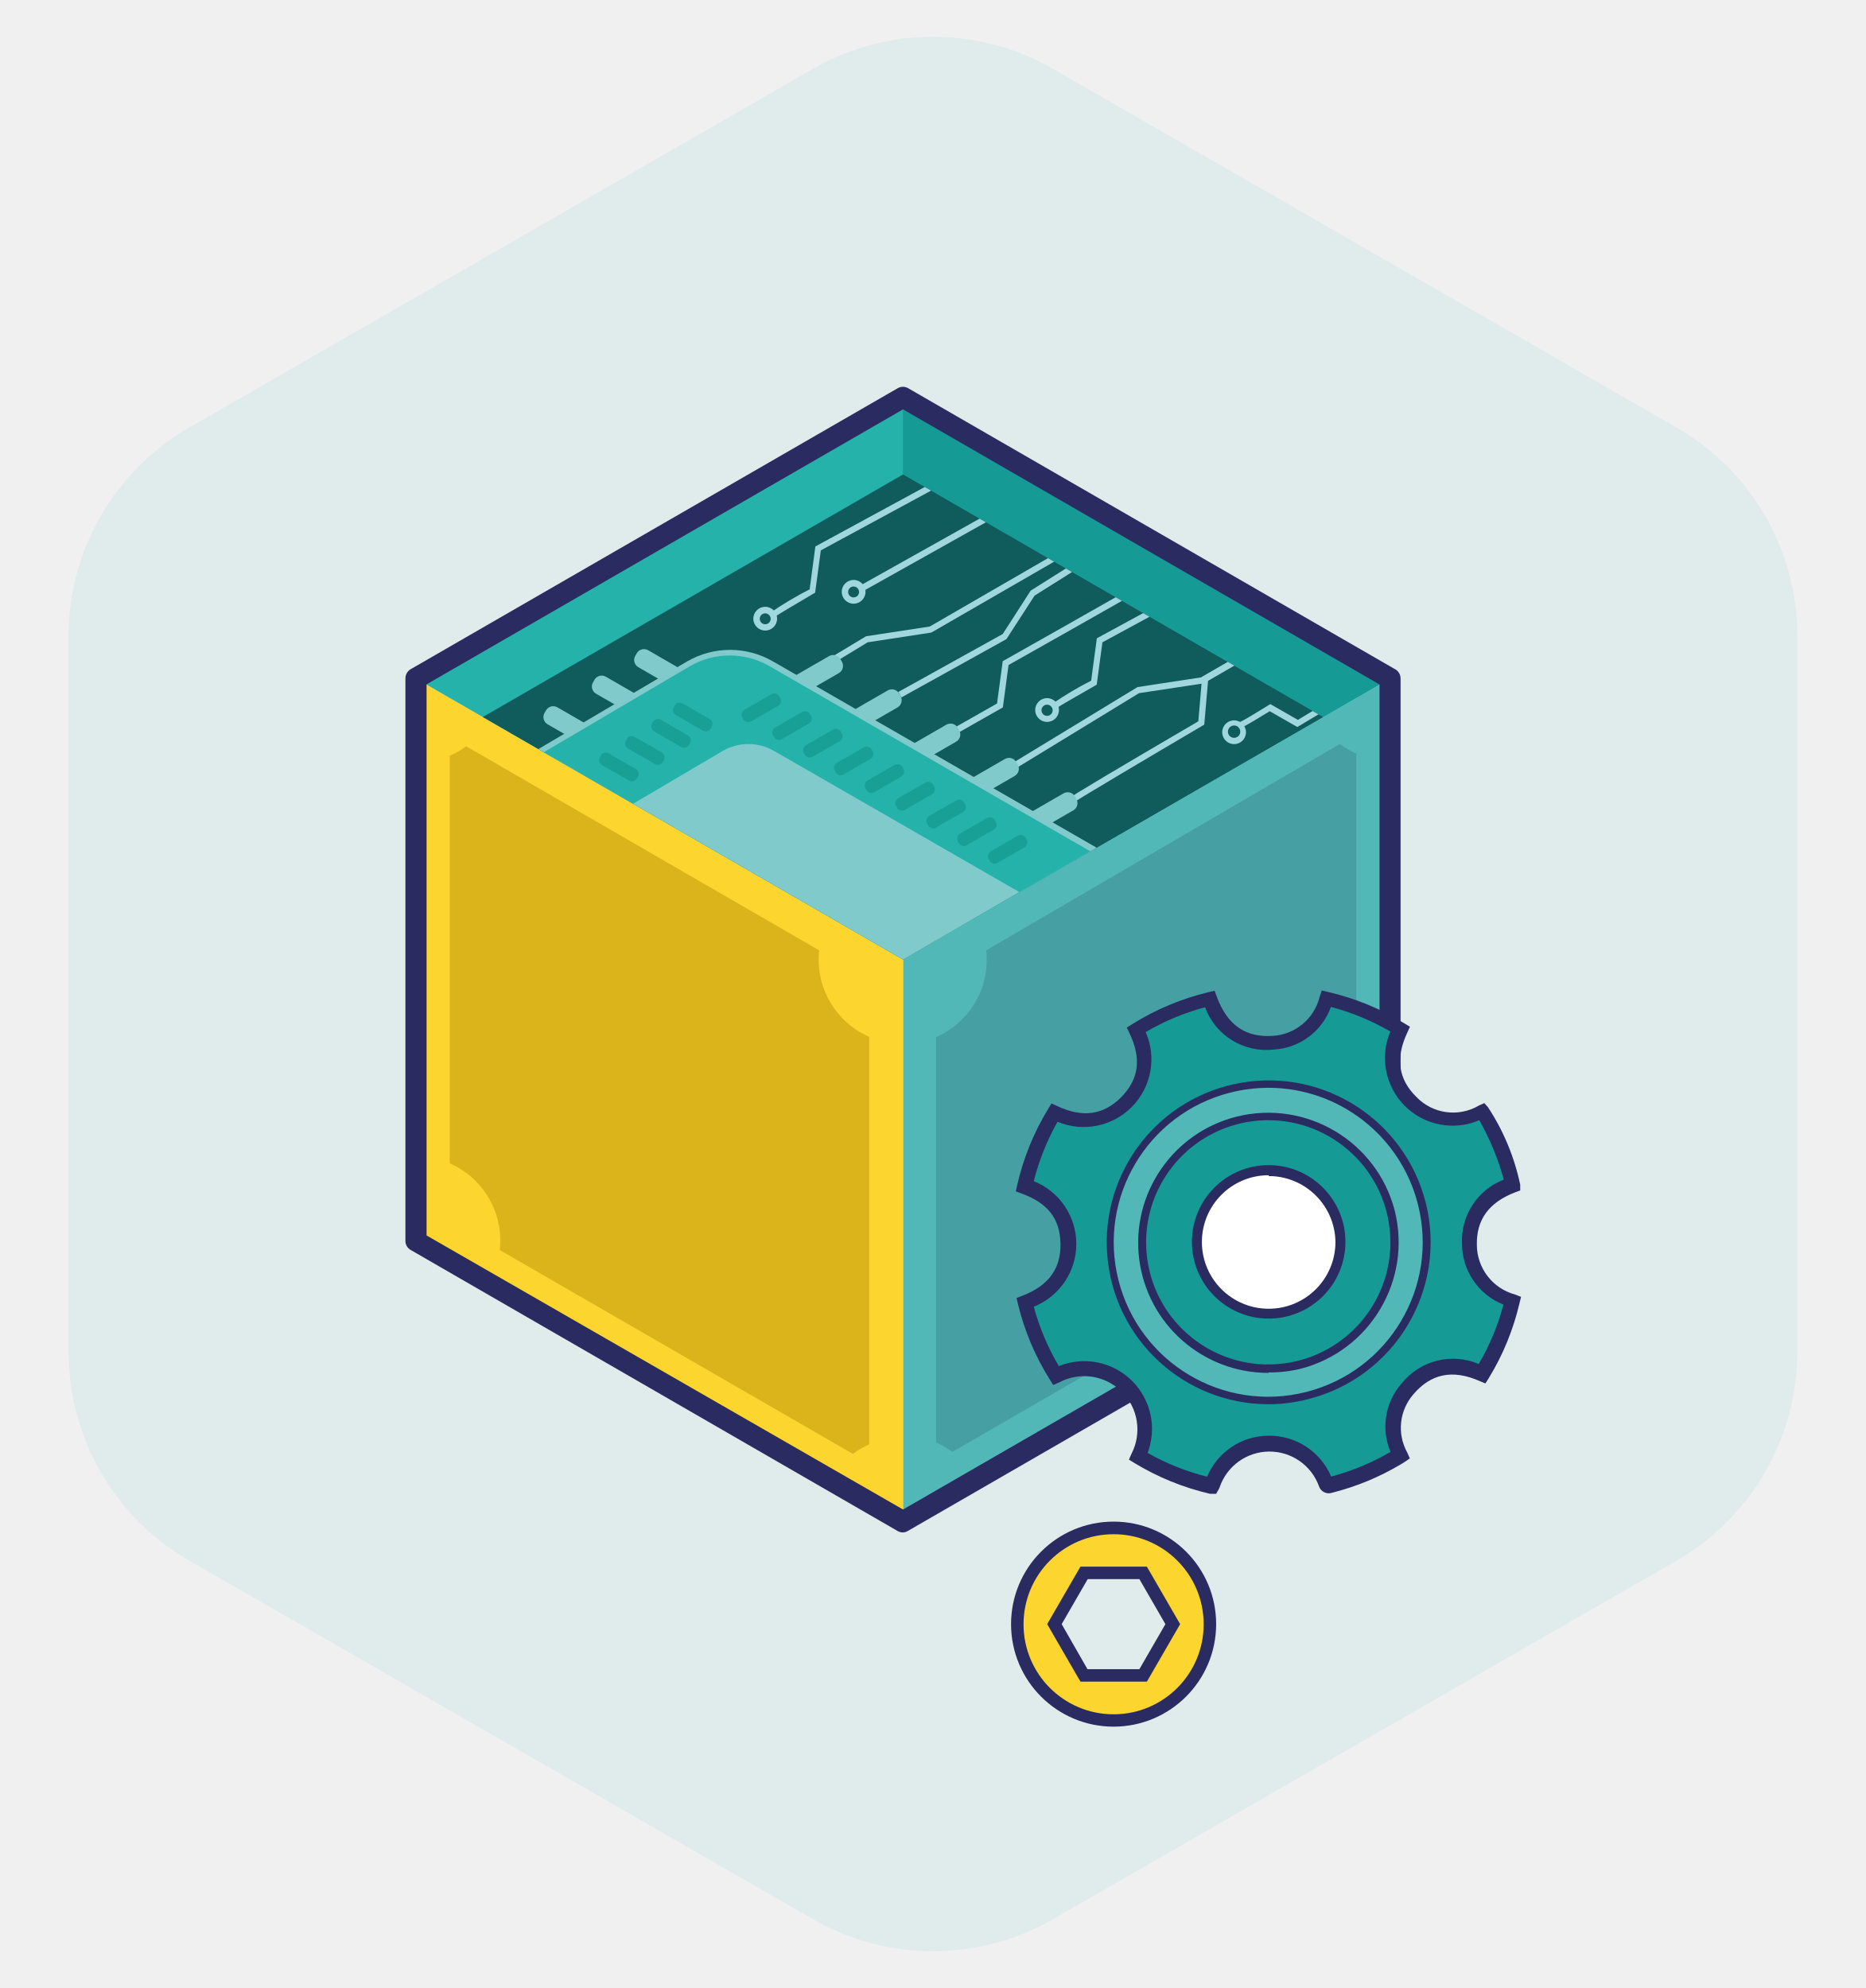
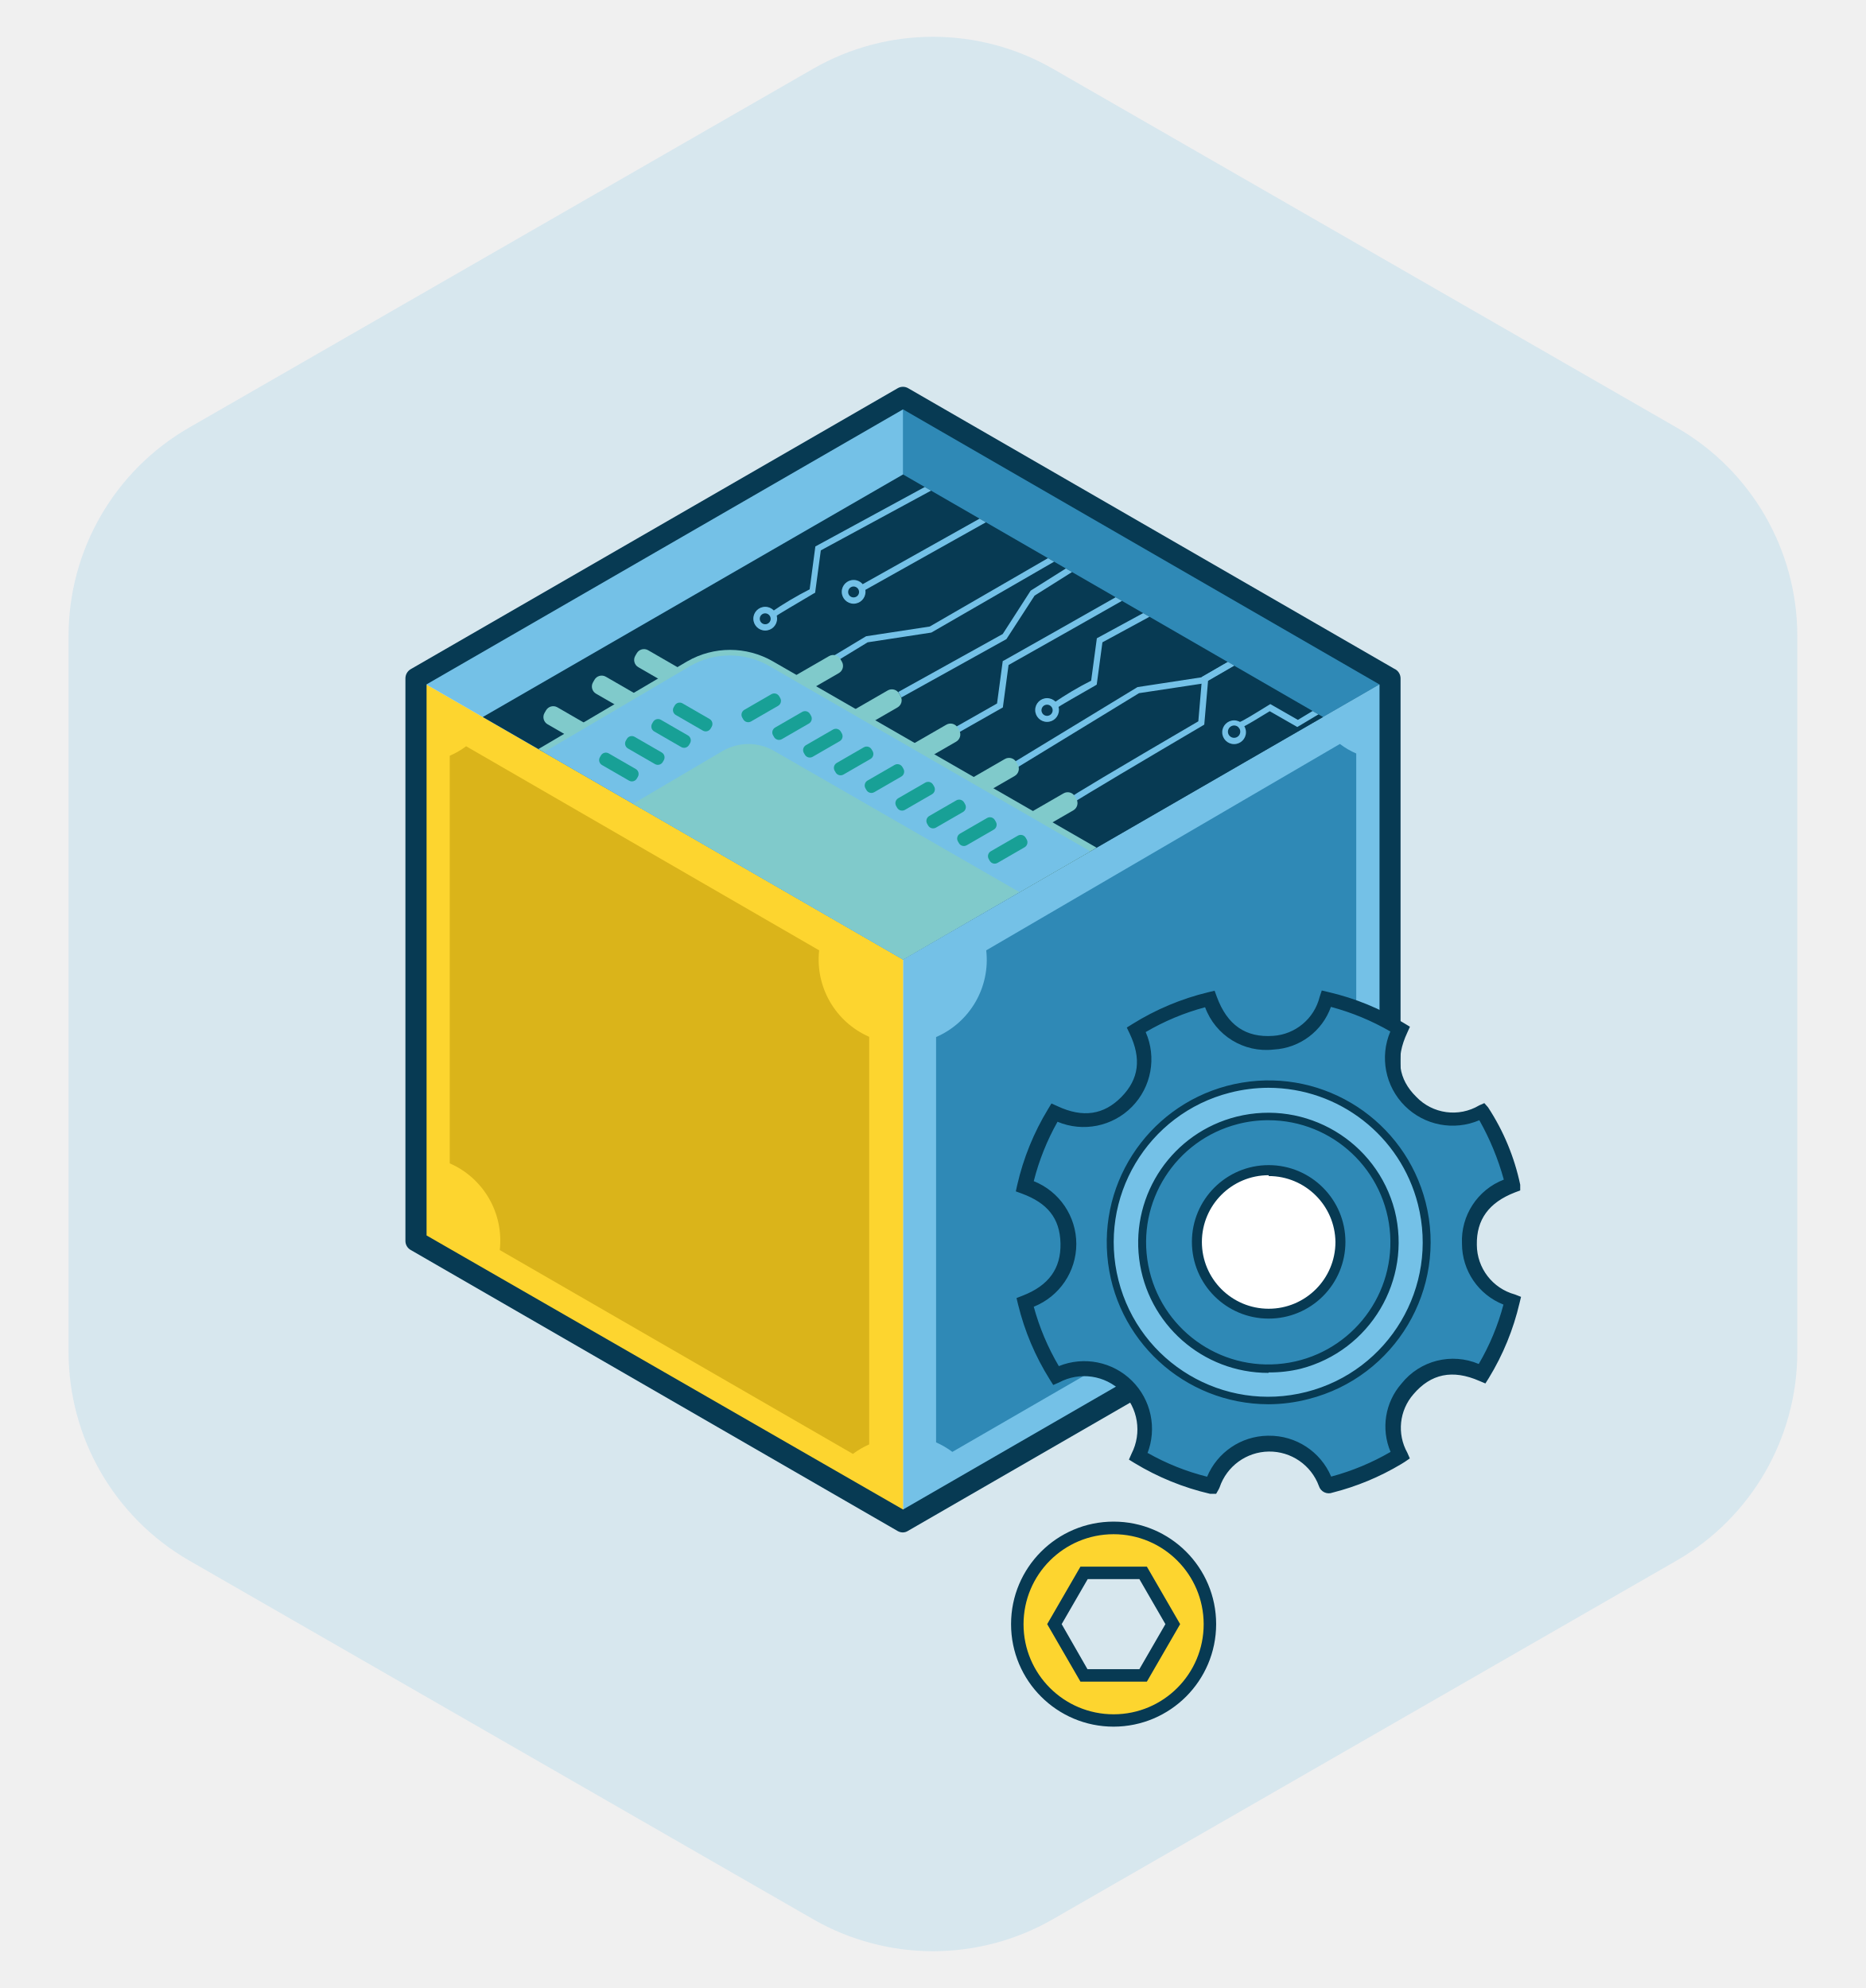
<svg xmlns="http://www.w3.org/2000/svg" viewBox="0 0 157.03 167.35">
  <defs>
-     <style>.ipfs_svg__cls-13{fill:#a0d6de}.ipfs_svg__cls-3{fill:#fdd52f}.ipfs_svg__cls-4{fill:#2a2b60}.ipfs_svg__cls-5{fill:#51b7b7}.ipfs_svg__cls-6{fill:#24b2ab}.ipfs_svg__cls-9{fill:#159a96}.ipfs_svg__cls-12{fill:#80cacb}.ipfs_svg__cls-14{fill:#18a096}</style>
+     <style>.ipfs_svg__cls-13{fill:#74C1E7}.ipfs_svg__cls-3{fill:#fdd52f}.ipfs_svg__cls-4{fill:#073A53}.ipfs_svg__cls-5{fill:#74C1E7}.ipfs_svg__cls-6{fill:#74C1E7}.ipfs_svg__cls-9{fill:#2F89B6}.ipfs_svg__cls-12{fill:#80cacb}.ipfs_svg__cls-14{fill:#18a096}</style>
    <clipPath id="ipfs_svg__clip-path">
      <path d="M40.63 60.36L76 80.77l35.35-20.41L76 39.94z" fill="none" />
    </clipPath>
  </defs>
  <g id="first_group">
-     <path id="ipfs_svg___g_" data-name="&lt;g&gt;" d="M151.26 113.81V53.54A20.24 20.24 0 0 0 141.12 36L88.61 5.79a20.25 20.25 0 0 0-20.18 0L15.91 36A20.24 20.24 0 0 0 5.77 53.54v60.27a20.27 20.27 0 0 0 10.14 17.55l52.52 30.2a20.25 20.25 0 0 0 20.18 0l52.51-30.2a20.27 20.27 0 0 0 10.14-17.55z" opacity=".2" fill="#a0d6de" />
+     <path id="ipfs_svg___g_" data-name="&lt;g&gt;" d="M151.26 113.81V53.54A20.24 20.24 0 0 0 141.12 36L88.61 5.79a20.25 20.25 0 0 0-20.18 0L15.91 36A20.24 20.24 0 0 0 5.77 53.54v60.27a20.27 20.27 0 0 0 10.14 17.55l52.52 30.2a20.25 20.25 0 0 0 20.18 0l52.51-30.2a20.27 20.27 0 0 0 10.14-17.55z" opacity=".2" fill="#74C1E7" />
    <path class="ipfs_svg__cls-3" d="M93.72 128.62a8.1 8.1 0 1 0 8.11 8.1 8.1 8.1 0 0 0-8.11-8.1zm2.5 12.38h-5l-2.49-4.32 2.49-4.31h5l2.49 4.31z" />
    <path class="ipfs_svg__cls-4" d="M93.72 145.35a8.63 8.63 0 1 1 8.63-8.63 8.64 8.64 0 0 1-8.63 8.63zm0-16.2a7.58 7.58 0 1 0 7.58 7.57 7.58 7.58 0 0 0-7.58-7.57zm2.8 12.41h-5.59l-2.8-4.84 2.8-4.84h5.59l2.8 4.84zm-5-1.05h4.37l2.19-3.79-2.19-3.79h-4.35l-2.19 3.79z" />
    <path class="ipfs_svg__cls-5" d="M76 128.09l41-23.66V57.11L76 80.77z" />
    <path class="ipfs_svg__cls-3" d="M76 128.09V80.77L35 57.11v47.32z" />
    <path class="ipfs_svg__cls-6" d="M35 57.11l41 23.66 41-23.66-41-23.67z" />
-     <path d="M112.76 62.63L83 80a7.08 7.08 0 0 1-4.22 7.3v34.12a7 7 0 0 1 1.37.8L109.93 105a7.1 7.1 0 0 1 4.21-7.3V63.43a6.46 6.46 0 0 1-1.37-.8z" fill="#469fa3" />
+     <path d="M112.76 62.63L83 80a7.08 7.08 0 0 1-4.22 7.3v34.12a7 7 0 0 1 1.37.8L109.93 105a7.1 7.1 0 0 1 4.21-7.3V63.43a6.46 6.46 0 0 1-1.37-.8z" fill="#2F89B6" />
    <path d="M39.23 62.82a6.79 6.79 0 0 1-1.38.8v34.31a7.1 7.1 0 0 1 4.21 7.3l29.72 17.16a7 7 0 0 1 1.37-.8V87.28A7.1 7.1 0 0 1 68.94 80L39.23 62.82z" fill="#dab41a" />
    <path class="ipfs_svg__cls-9" d="M75.99 33.44v47.33l41-23.66-41-23.67z" />
    <path class="ipfs_svg__cls-4" d="M76 129a.87.87 0 0 1-.44-.11l-41-23.67a.87.87 0 0 1-.44-.76V57.22a.31.31 0 0 1 0-.1.9.9 0 0 1 .43-.78l41-23.66a.87.87 0 0 1 .88 0l40.9 23.61a.89.89 0 0 1 .54.82v47.32a.87.87 0 0 1-.44.76l-41 23.67a.82.82 0 0 1-.43.14zm-40.1-25L76 127.07l40.1-23.15v-46.3L76 34.46 35.9 57.61z" />
    <g clip-path="url(#ipfs_svg__clip-path)">
-       <path d="M40.63 60.36L76 80.77l35.35-20.41L76 39.94z" fill="#105b5b" />
+       <path d="M40.63 60.36L76 80.77l35.35-20.41L76 39.94z" fill="#073A53" />
      <path class="ipfs_svg__cls-12" d="M76 81.38l-31.24-18 13.08-7.71a7.21 7.21 0 0 1 7.2 0l27.79 16zM46.82 63.32L76 80.16l14.72-8.5-26.23-15.13a6.14 6.14 0 0 0-6.15 0z" />
      <path class="ipfs_svg__cls-13" d="M90.39 67.54l-.39-.35c.12-.15 3.77-2.33 10.85-6.47l.32-3.75.12-.06L111.54 51l.26.45-10.13 5.86-.32 3.69-.12.07C97 63.56 90.7 67.29 90.39 67.54zM80 62.05l-.26-.46 4.17-2.37.48-3.57.12-.06c4.49-2.53 16.23-9.18 16.65-9.5l.38.37s-.18.23-16.66 9.52l-.48 3.57z" />
      <path class="ipfs_svg__cls-13" d="M85.35 64.77l-.27-.45 10.65-6.48 5.36-.82 14.07-8.14.26.46-14.2 8.2-5.36.81-10.51 6.42zM89 59.56l-.4-.34a28.18 28.18 0 0 1 3.23-1.92l.48-3.57 10.21-5.55.26.46-10 5.43-.48 3.56-.11.07c-1.38.79-2.99 1.71-3.19 1.86z" />
      <path class="ipfs_svg__cls-13" d="M88.12 60.77a1 1 0 1 1 1-1 1 1 0 0 1-1 1zm0-1.45a.47.47 0 0 0-.47.46.47.47 0 1 0 .47-.46zM104.28 61.32v-.53c.18 0 1.41-.77 2.5-1.44l.13-.08 2.32 1.33 7.62-4.6.27.46-7.94 4.74-2.32-1.33c-2.33 1.44-2.5 1.44-2.58 1.45z" />
      <path class="ipfs_svg__cls-13" d="M103.86 62.64a1 1 0 1 1 1-1 1 1 0 0 1-1 1zm0-1.57a.53.53 0 0 0-.52.52.52.52 0 0 0 .52.52.52.52 0 0 0 .52-.52.52.52 0 0 0-.52-.52zM70.28 55.74l-.27-.45 2.88-1.73 5.36-.82 14.07-8.14.26.45-14.2 8.2-5.36.82-2.74 1.67zM75.86 58.71l-.26-.46 8.79-4.88 2.35-3.65 8.13-5.12.28.45-8.08 5.09-2.37 3.66-8.84 4.91zM65.31 51.87l-.4-.34a28.18 28.18 0 0 1 3.23-1.92l.48-3.61 10.21-5.55.25.46-10 5.42-.48 3.57-.12.06c-1.39.83-3 1.76-3.17 1.91z" />
      <path class="ipfs_svg__cls-13" d="M64.4 53.08a1 1 0 1 1 1-1 1 1 0 0 1-1 1zm0-1.45a.46.46 0 1 0 .46.46.47.47 0 0 0-.46-.46zM72.48 49.85l-.26-.46 10.95-6.14.26.46-10.95 6.14z" />
      <path class="ipfs_svg__cls-13" d="M71.84 50.82a1 1 0 1 1 1-1 1 1 0 0 1-1 1zm0-1.45a.46.46 0 0 0-.46.46.45.45 0 0 0 .46.46.46.46 0 0 0 .46-.46.47.47 0 0 0-.46-.46z" />
      <rect class="ipfs_svg__cls-12" x="53.04" y="56.09" width="7.24" height="1.65" rx=".7" ry=".7" transform="rotate(30 56.67 56.915)" />
      <rect class="ipfs_svg__cls-12" x="49.48" y="58.32" width="7.24" height="1.65" rx=".7" ry=".7" transform="rotate(30 53.11 59.15)" />
      <rect class="ipfs_svg__cls-12" x="45.4" y="60.89" width="7.24" height="1.65" rx=".7" ry=".7" transform="rotate(30 49.02 61.725)" />
      <rect class="ipfs_svg__cls-12" x="64.04" y="56.57" width="7.24" height="1.65" rx=".7" ry=".7" transform="rotate(150 67.657 57.4)" />
      <rect class="ipfs_svg__cls-12" x="68.97" y="59.46" width="7.24" height="1.65" rx=".7" ry=".7" transform="rotate(150 72.59 60.291)" />
      <rect class="ipfs_svg__cls-12" x="73.9" y="62.35" width="7.24" height="1.65" rx=".7" ry=".7" transform="rotate(150 77.524 63.178)" />
      <rect class="ipfs_svg__cls-12" x="78.84" y="65.24" width="7.24" height="1.65" rx=".7" ry=".7" transform="rotate(150 82.457 66.065)" />
      <rect class="ipfs_svg__cls-12" x="83.77" y="68.13" width="7.24" height="1.65" rx=".7" ry=".7" transform="rotate(150 87.39 68.957)" />
      <path class="ipfs_svg__cls-6" d="M45.77 63.32l12.31-7.25a6.68 6.68 0 0 1 6.67 0l27 15.59L76 80.77z" />
      <path class="ipfs_svg__cls-12" d="M52.89 67.89l7.94-4.68a4.31 4.31 0 0 1 4.31 0l20.64 11.88L75.6 81z" />
      <rect class="ipfs_svg__cls-14" x="80.41" y="69.44" width="3.59" height="1.13" rx=".48" ry=".48" transform="rotate(150 82.21 70.007)" />
      <rect class="ipfs_svg__cls-14" x="75.23" y="66.47" width="3.59" height="1.13" rx=".48" ry=".48" transform="rotate(150 77.022 67.03)" />
      <rect class="ipfs_svg__cls-14" x="77.82" y="67.95" width="3.59" height="1.13" rx=".48" ry=".48" transform="rotate(150 79.619 68.52)" />
      <rect class="ipfs_svg__cls-14" x="83" y="70.93" width="3.59" height="1.13" rx=".48" ry=".48" transform="rotate(150 84.802 71.495)" />
      <rect class="ipfs_svg__cls-14" x="72.63" y="64.98" width="3.59" height="1.13" rx=".48" ry=".48" transform="rotate(150 74.43 65.543)" />
      <rect class="ipfs_svg__cls-14" x="70.04" y="63.49" width="3.59" height="1.13" rx=".48" ry=".48" transform="rotate(150 71.838 64.056)" />
      <rect class="ipfs_svg__cls-14" x="67.45" y="62" width="3.59" height="1.13" rx=".48" ry=".48" transform="rotate(150 69.248 62.563)" />
      <rect class="ipfs_svg__cls-14" x="64.86" y="60.51" width="3.59" height="1.13" rx=".48" ry=".48" transform="rotate(150 66.656 61.075)" />
      <rect class="ipfs_svg__cls-14" x="50.29" y="64" width="3.59" height="1.13" rx=".48" ry=".48" transform="rotate(30 52.08 64.565)" />
      <rect class="ipfs_svg__cls-14" x="62.26" y="59.02" width="3.59" height="1.13" rx=".48" ry=".48" transform="rotate(150 64.06 59.586)" />
      <rect class="ipfs_svg__cls-14" x="52.47" y="62.61" width="3.59" height="1.13" rx=".48" ry=".48" transform="rotate(30 54.269 63.179)" />
      <rect class="ipfs_svg__cls-14" x="54.68" y="61.18" width="3.59" height="1.13" rx=".48" ry=".48" transform="rotate(30 56.485 61.745)" />
      <rect class="ipfs_svg__cls-14" x="56.5" y="59.79" width="3.59" height="1.13" rx=".48" ry=".48" transform="rotate(30 58.293 60.36)" />
    </g>
    <path class="ipfs_svg__cls-9" d="M123.72 104.74c-.06-2.52 1.31-4.12 3.59-5a19 19 0 0 0-2.55-6.18 4.93 4.93 0 0 1-6-.85c-1.78-1.76-1.92-3.85-.88-6.09a20.59 20.59 0 0 0-6.21-2.56 4.92 4.92 0 0 1-4.47 3.7c-2.69.2-4.44-1.19-5.36-3.68a21.05 21.05 0 0 0-6.18 2.59c1 2.22.92 4.3-.81 6s-3.84 2-6.09.92a20.8 20.8 0 0 0-2.52 6.19 5 5 0 0 1 3.66 4.76c.06 2.48-1.28 4.11-3.59 5a20.78 20.78 0 0 0 2.59 6.14 5.11 5.11 0 0 1 6.93 6.84 21 21 0 0 0 6.17 2.58l.08-.15a5.06 5.06 0 0 1 9.53-.12c.09.23.19.23.39.18a21.11 21.11 0 0 0 5.62-2.32l.26-.18a4.94 4.94 0 0 1 .62-5.59c1.72-2 3.88-2.3 6.28-1.28a20.56 20.56 0 0 0 2.56-6.14 5 5 0 0 1-3.62-4.76zm-17 3.44a3.61 3.61 0 1 1 3.61-3.5 3.61 3.61 0 0 1-3.56 3.5z" />
    <path class="ipfs_svg__cls-4" d="M102.35 125.75h-.51a21.73 21.73 0 0 1-6.36-2.59l-.47-.29.22-.5a4.48 4.48 0 0 0-6.09-6l-.5.22-.29-.46a21.43 21.43 0 0 1-2.67-6.32l-.13-.54.51-.2c2.2-.85 3.24-2.29 3.19-4.41s-1.11-3.39-3.24-4.18l-.52-.19.12-.54a21.47 21.47 0 0 1 2.59-6.38l.29-.48.51.23c2.14 1 3.9.73 5.38-.78s1.69-3.23.69-5.34l-.24-.5.48-.3a21.61 21.61 0 0 1 6.36-2.67l.55-.13.19.52c.88 2.38 2.43 3.44 4.73 3.28a4.33 4.33 0 0 0 3.92-3.28l.18-.54.55.13a21.21 21.21 0 0 1 6.39 2.63l.48.29-.23.51c-1 2.14-.74 3.9.75 5.38a4.29 4.29 0 0 0 5.31.73l.43-.19.31.35a19 19 0 0 1 2.71 6.52v.48l-.45.17c-2.19.85-3.24 2.29-3.2 4.41a4.35 4.35 0 0 0 3.21 4.18l.51.2-.13.53a21.39 21.39 0 0 1-2.58 6.3l-.29.46-.5-.21c-2.27-1-4.09-.6-5.55 1.11a4.3 4.3 0 0 0-.52 4.93l.21.48-.44.3-.29.18a21.55 21.55 0 0 1-5.78 2.4.87.87 0 0 1-1.14-.55 4.43 4.43 0 0 0-8.36.11l-.07.15zm-5.76-3.44a20 20 0 0 0 5 2 5.62 5.62 0 0 1 5.09-3.45h.08a5.64 5.64 0 0 1 5.27 3.44 20.37 20.37 0 0 0 5-2.08 5.47 5.47 0 0 1 .92-5.75 5.54 5.54 0 0 1 6.5-1.65 20 20 0 0 0 2.08-5 5.51 5.51 0 0 1-3.49-5.12 5.51 5.51 0 0 1 3.52-5.4 22.17 22.17 0 0 0-2.06-5 5.7 5.7 0 0 1-7.49-7.47 20.53 20.53 0 0 0-5-2.07 5.42 5.42 0 0 1-4.81 3.59 5.48 5.48 0 0 1-5.78-3.56 20.17 20.17 0 0 0-5 2.09A5.7 5.7 0 0 1 89 94.43a20.44 20.44 0 0 0-2 5A5.69 5.69 0 0 1 87 110a20.38 20.38 0 0 0 2.11 5 5.7 5.7 0 0 1 7.45 7.36zm10.18-13.5a4.25 4.25 0 0 1-4.23-4.26 4.18 4.18 0 0 1 1.26-3 4.23 4.23 0 0 1 3-1.23 4.24 4.24 0 0 1 0 8.47zm0-7.21a3 3 0 0 0-2.11.86 3 3 0 0 0-.88 2.1 3 3 0 0 0 6 .11 3 3 0 0 0-2.94-3.07z" />
    <path class="ipfs_svg__cls-5" d="M119.67 101.29a13.31 13.31 0 1 0-9.61 16.19 13.3 13.3 0 0 0 9.61-16.19zm-10.28 13.59a10.63 10.63 0 1 1 7.68-12.88 10.63 10.63 0 0 1-7.68 12.88z" />
    <path class="ipfs_svg__cls-4" d="M106.75 118.21a13.63 13.63 0 1 1 13.23-17 13.63 13.63 0 0 1-9.85 16.56 13.45 13.45 0 0 1-3.38.44zm0-26.64a13.24 13.24 0 0 0-3.23.41 13 13 0 1 0 15.81 9.39 13 13 0 0 0-12.58-9.8zm0 24A10.95 10.95 0 0 1 104.07 94a11 11 0 0 1 13.31 7.91 11 11 0 0 1-7.91 13.31 10.92 10.92 0 0 1-2.7.31zm0-21.27a10.15 10.15 0 0 0-2.56.32 10.28 10.28 0 1 0 2.56-.32z" />
    <circle cx="106.77" cy="104.58" r="6.03" fill="#fff" />
    <path class="ipfs_svg__cls-4" d="M106.77 111a6.46 6.46 0 1 1 6.46-6.45 6.45 6.45 0 0 1-6.46 6.45zm0-12.07a5.62 5.62 0 1 0 5.62 5.62 5.62 5.62 0 0 0-5.62-5.55z" />
  </g>
</svg>
